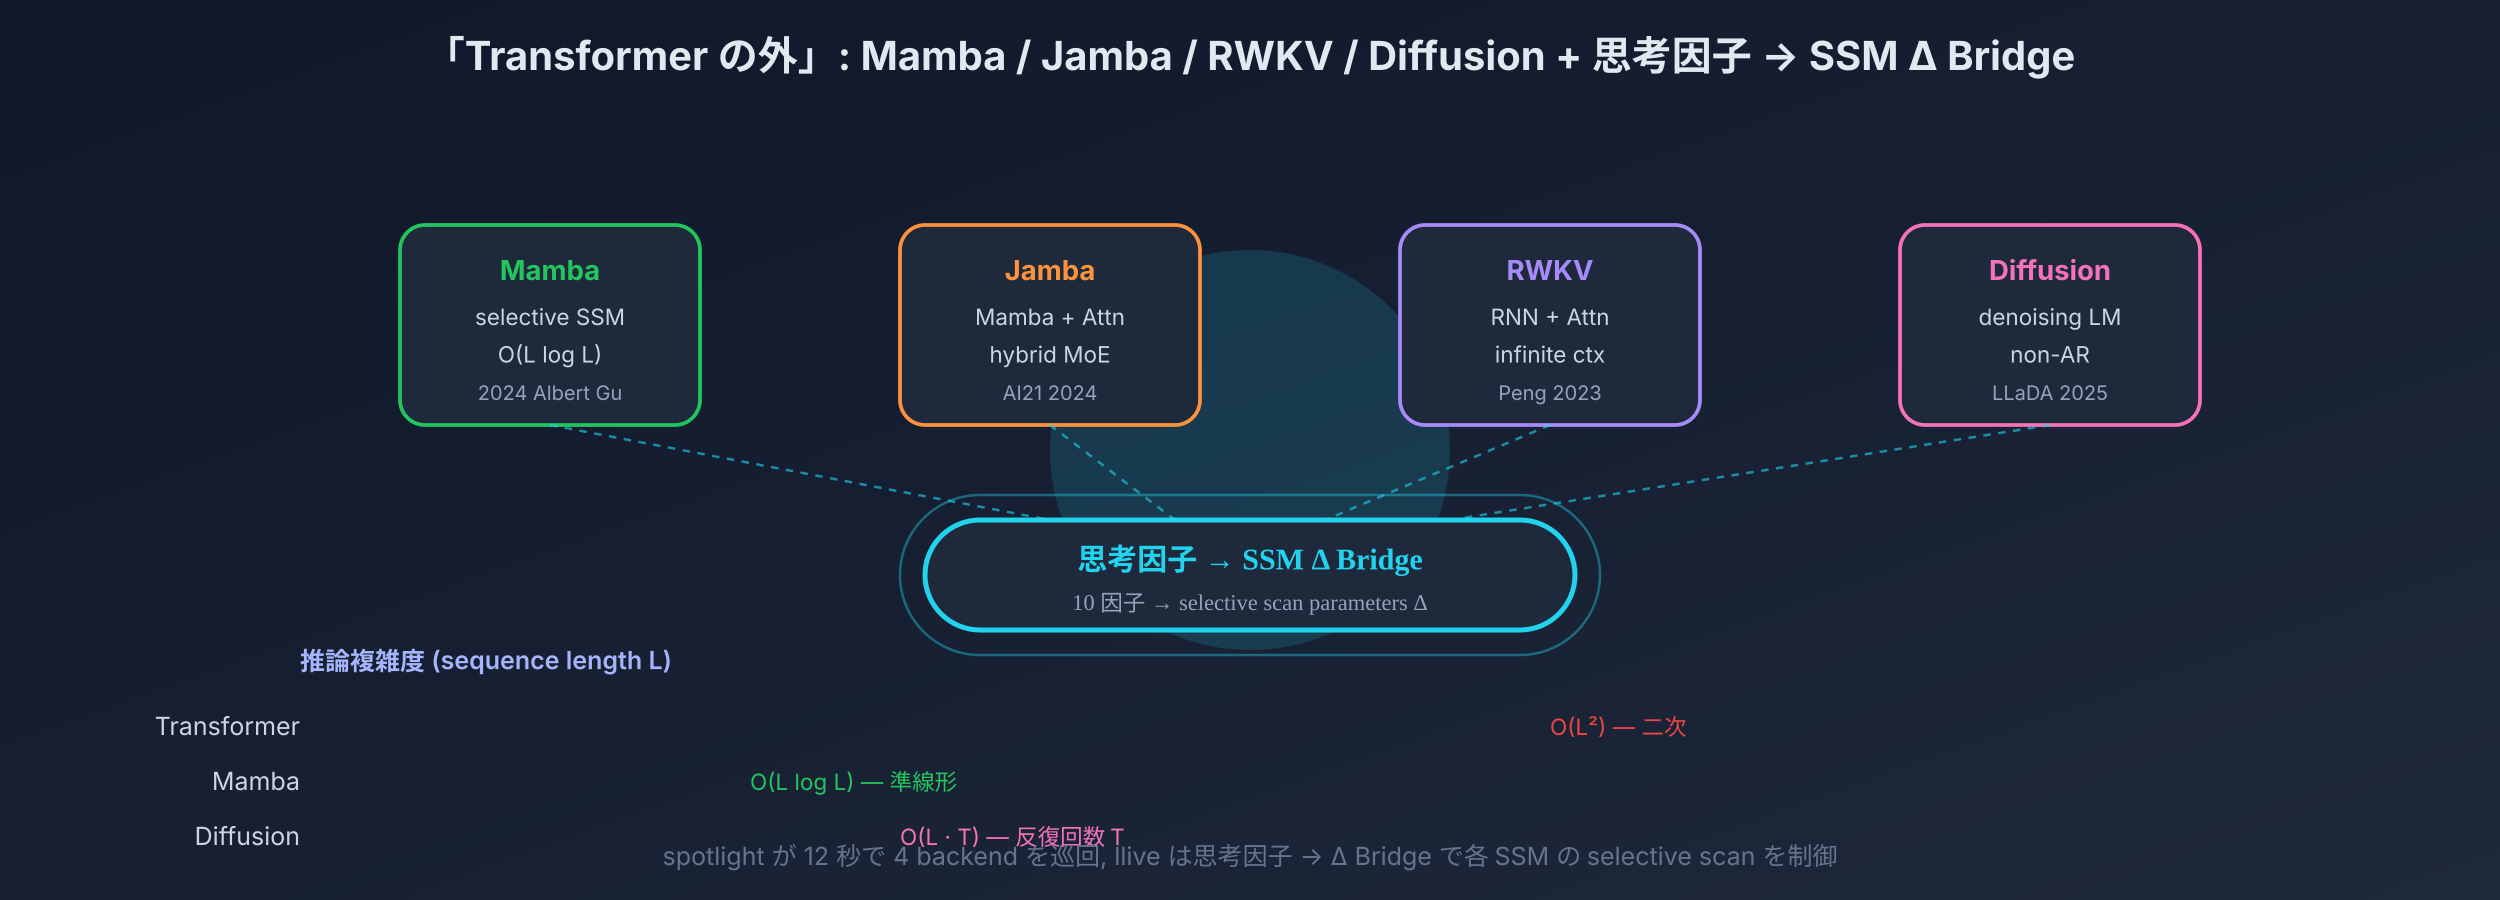
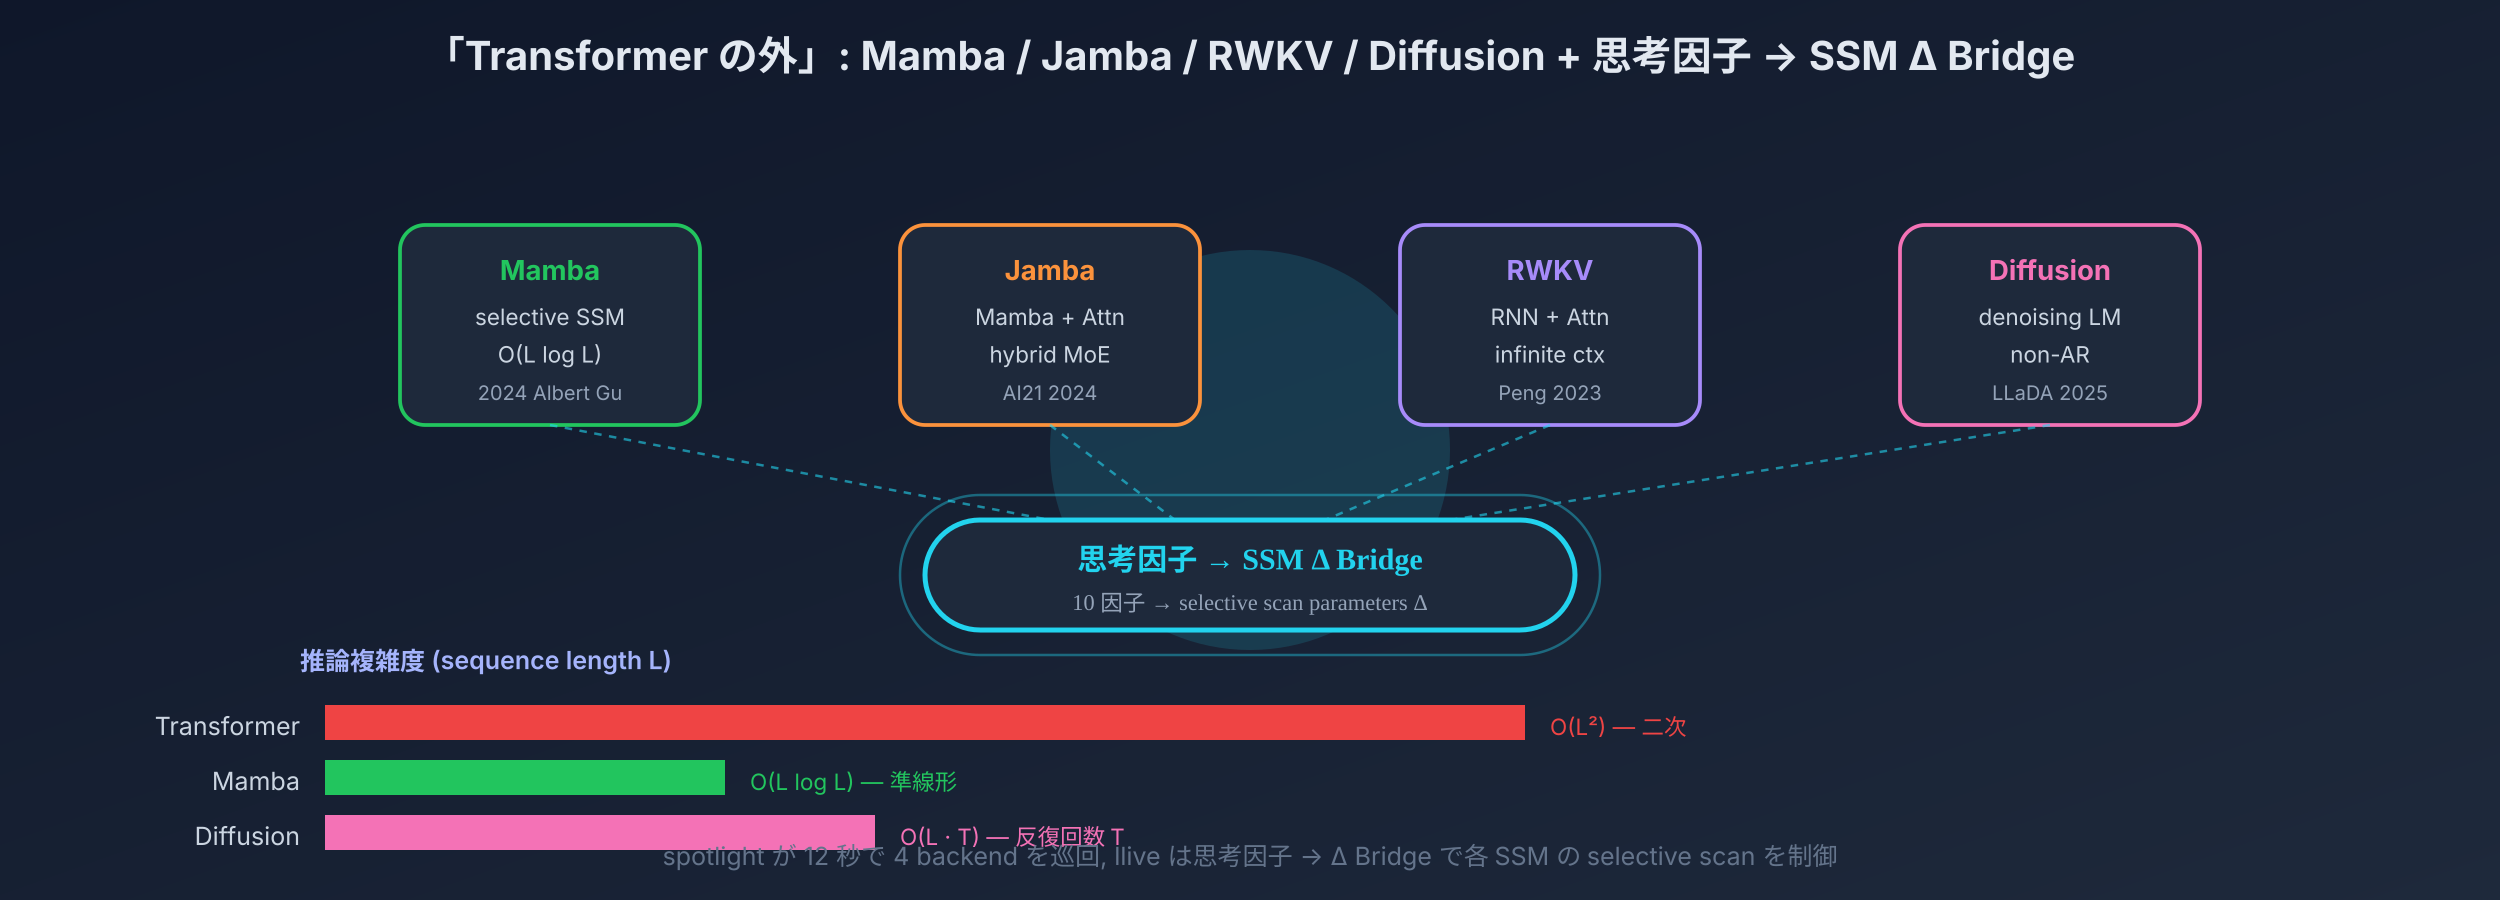
<svg xmlns="http://www.w3.org/2000/svg" viewBox="0 0 1000 360" role="img" aria-label="#24-06 theme: non-transformer 5 backend swap + state space animation" style="width:100%;height:auto;max-width:1200px">
  <defs>
    <linearGradient id="bg06" x1="0" y1="0" x2="1" y2="1">
      <stop offset="0%" stop-color="#0f172a" />
      <stop offset="100%" stop-color="#1e293b" />
    </linearGradient>
    <filter id="glow06">
      <feGaussianBlur stdDeviation="2" />
    </filter>
  </defs>
  <rect width="1000" height="360" fill="url(#bg06)" />
  <text x="500" y="28" font-family="-apple-system,sans-serif" font-size="16" font-weight="700" fill="#e2e8f0" text-anchor="middle">「Transformer の外」: Mamba / Jamba / RWKV / Diffusion + 思考因子 → SSM Δ Bridge</text>
  <g transform="translate(500, 180)">
    <circle r="80" fill="#22d3ee" fill-opacity="0.15">
      <animateTransform attributeName="transform" type="translate" values="-300,-50; -100,-50; 100,-50; 300,-50; -300,-50" dur="12s" repeatCount="indefinite" />
    </circle>
    <g font-family="-apple-system,sans-serif" font-size="11">
      <g transform="translate(-340, -90)">
        <rect width="120" height="80" rx="10" fill="#1e293b" stroke="#22c55e" stroke-width="1.5" />
        <text x="60" y="22" fill="#22c55e" font-weight="700" text-anchor="middle">Mamba</text>
        <text x="60" y="40" fill="#cbd5e1" text-anchor="middle" font-size="9">selective SSM</text>
        <text x="60" y="55" fill="#cbd5e1" text-anchor="middle" font-size="9">O(L log L)</text>
        <text x="60" y="70" fill="#94a3b8" text-anchor="middle" font-size="8">2024 Albert Gu</text>
      </g>
      <g transform="translate(-140, -90)">
        <rect width="120" height="80" rx="10" fill="#1e293b" stroke="#fb923c" stroke-width="1.5" />
        <text x="60" y="22" fill="#fb923c" font-weight="700" text-anchor="middle">Jamba</text>
        <text x="60" y="40" fill="#cbd5e1" text-anchor="middle" font-size="9">Mamba + Attn</text>
        <text x="60" y="55" fill="#cbd5e1" text-anchor="middle" font-size="9">hybrid MoE</text>
        <text x="60" y="70" fill="#94a3b8" text-anchor="middle" font-size="8">AI21 2024</text>
      </g>
      <g transform="translate(60, -90)">
        <rect width="120" height="80" rx="10" fill="#1e293b" stroke="#a78bfa" stroke-width="1.5" />
        <text x="60" y="22" fill="#a78bfa" font-weight="700" text-anchor="middle">RWKV</text>
        <text x="60" y="40" fill="#cbd5e1" text-anchor="middle" font-size="9">RNN + Attn</text>
        <text x="60" y="55" fill="#cbd5e1" text-anchor="middle" font-size="9">infinite ctx</text>
        <text x="60" y="70" fill="#94a3b8" text-anchor="middle" font-size="8">Peng 2023</text>
      </g>
      <g transform="translate(260, -90)">
        <rect width="120" height="80" rx="10" fill="#1e293b" stroke="#f472b6" stroke-width="1.5" />
        <text x="60" y="22" fill="#f472b6" font-weight="700" text-anchor="middle">Diffusion</text>
        <text x="60" y="40" fill="#cbd5e1" text-anchor="middle" font-size="9">denoising LM</text>
        <text x="60" y="55" fill="#cbd5e1" text-anchor="middle" font-size="9">non-AR</text>
        <text x="60" y="70" fill="#94a3b8" text-anchor="middle" font-size="8">LLaDA 2025</text>
      </g>
    </g>
    <g transform="translate(0, 50)">
      <rect x="-130" y="-22" width="260" height="44" rx="22" fill="#1e293b" stroke="#22d3ee" stroke-width="2" />
      <text x="0" y="-2" font-size="12" fill="#22d3ee" font-weight="700" text-anchor="middle">思考因子 → SSM Δ Bridge</text>
      <text x="0" y="14" font-size="9" fill="#94a3b8" text-anchor="middle">10 因子 → selective scan parameters Δ</text>
      <rect x="-140" y="-32" width="280" height="64" rx="32" fill="none" stroke="#22d3ee" stroke-width="1" opacity="0.4">
        <animate attributeName="opacity" values="0.5;0;0.5" dur="2.4s" repeatCount="indefinite" />
      </rect>
    </g>
    <g stroke="#22d3ee" stroke-width="1" fill="none" opacity="0.6">
      <line x1="-280" y1="-10" x2="-80" y2="28" stroke-dasharray="3 3">
        <animate attributeName="stroke-dashoffset" from="0" to="-12" dur="1.2s" repeatCount="indefinite" />
      </line>
      <line x1="-80" y1="-10" x2="-30" y2="28" stroke-dasharray="3 3">
        <animate attributeName="stroke-dashoffset" from="0" to="-12" dur="1.2s" begin="0.3s" repeatCount="indefinite" />
      </line>
      <line x1="120" y1="-10" x2="30" y2="28" stroke-dasharray="3 3">
        <animate attributeName="stroke-dashoffset" from="0" to="-12" dur="1.2s" begin="0.6s" repeatCount="indefinite" />
      </line>
      <line x1="320" y1="-10" x2="80" y2="28" stroke-dasharray="3 3">
        <animate attributeName="stroke-dashoffset" from="0" to="-12" dur="1.2s" begin="0.9s" repeatCount="indefinite" />
      </line>
    </g>
  </g>
  <g transform="translate(120, 280)" font-family="-apple-system,sans-serif" font-size="10">
    <text x="0" y="-12" fill="#a5b4fc" font-weight="600">推論複雑度 (sequence length L)</text>
    <text x="0" y="14" fill="#cbd5e1" text-anchor="end">Transformer</text>
-     <rect x="10" y="2" width="0" height="14" fill="#ef4444">
+     <rect x="10" y="2" width="480" height="14" fill="#ef4444">
      <animate attributeName="width" from="0" to="480" dur="2s" repeatCount="indefinite" />
    </rect>
    <text x="0" y="36" fill="#cbd5e1" text-anchor="end">Mamba</text>
-     <rect x="10" y="24" width="0" height="14" fill="#22c55e">
+     <rect x="10" y="24" width="160" height="14" fill="#22c55e">
      <animate attributeName="width" from="0" to="160" dur="2s" begin="0.4s" repeatCount="indefinite" />
    </rect>
    <text x="0" y="58" fill="#cbd5e1" text-anchor="end">Diffusion</text>
-     <rect x="10" y="46" width="0" height="14" fill="#f472b6">
+     <rect x="10" y="46" width="220" height="14" fill="#f472b6">
      <animate attributeName="width" from="0" to="220" dur="2s" begin="0.8s" repeatCount="indefinite" />
    </rect>
    <text x="500" y="14" font-size="9" fill="#ef4444">O(L²) — 二次</text>
    <text x="180" y="36" font-size="9" fill="#22c55e">O(L log L) — 準線形</text>
    <text x="240" y="58" font-size="9" fill="#f472b6">O(L · T) — 反復回数 T</text>
  </g>
  <text x="500" y="346" font-family="-apple-system,sans-serif" font-size="10" fill="#64748b" text-anchor="middle">spotlight が 12 秒で 4 backend を巡回, llive は思考因子 → Δ Bridge で各 SSM の selective scan を制御</text>
</svg>
